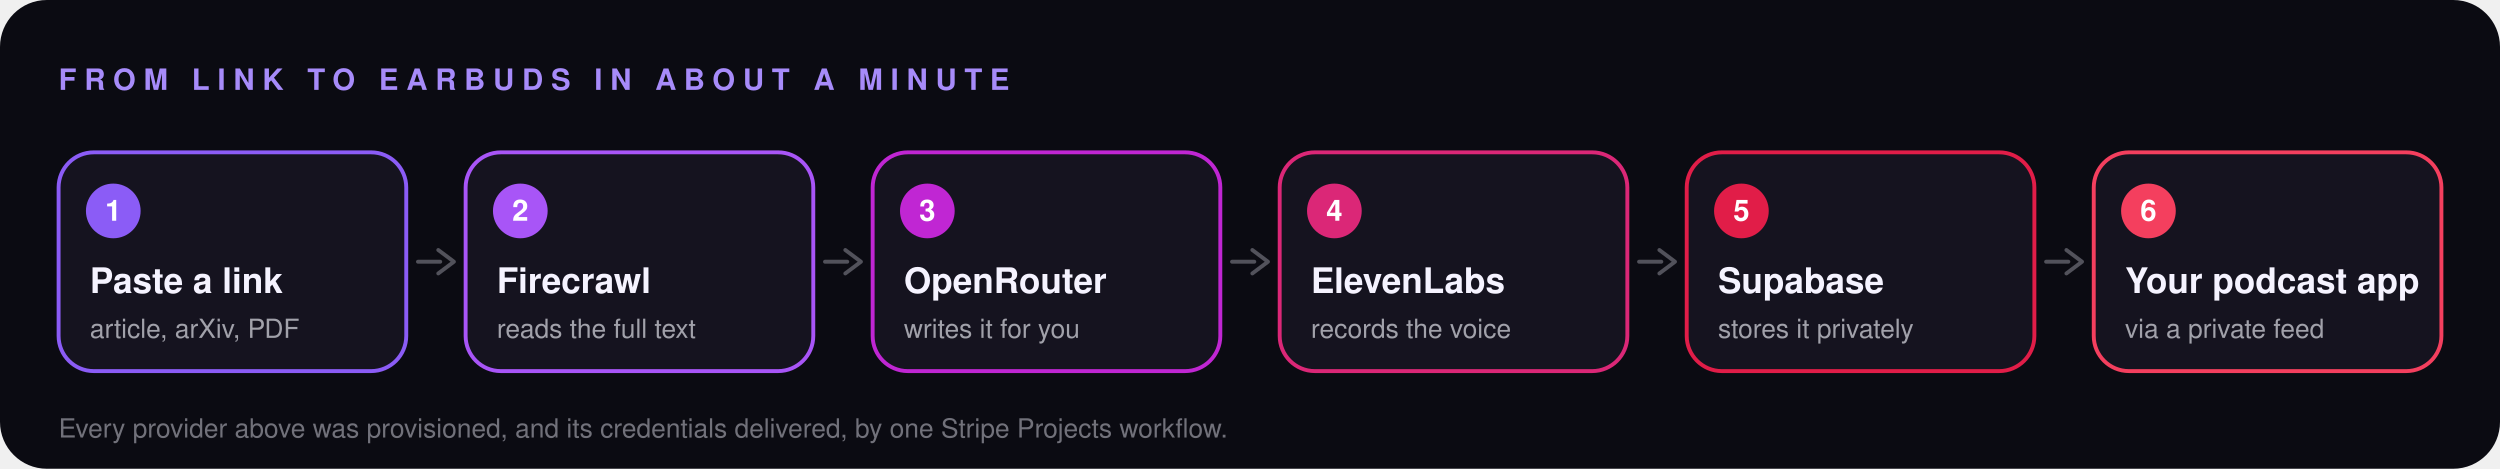
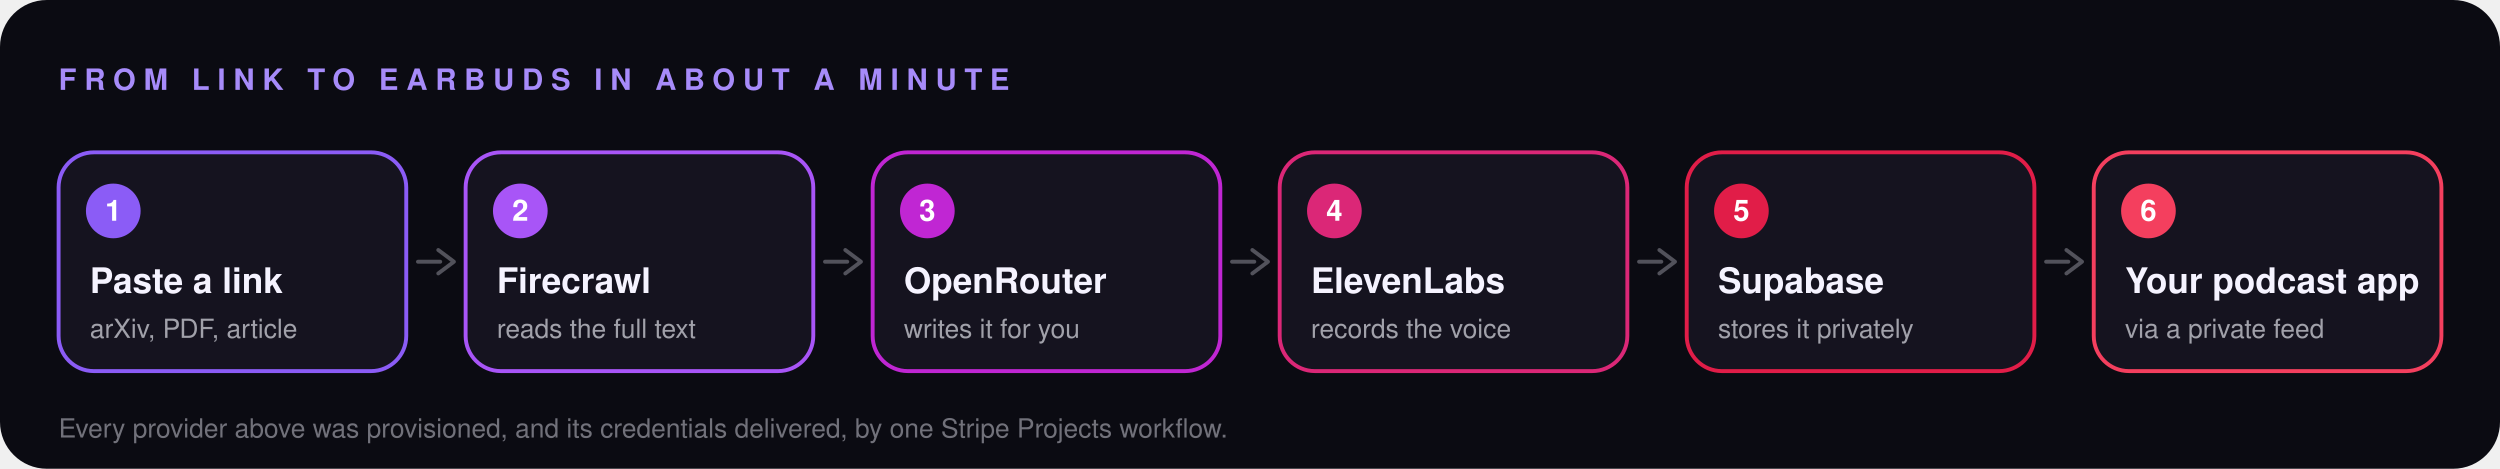
<svg xmlns="http://www.w3.org/2000/svg" viewBox="0 0 1280 240" width="1280" height="240" role="img" aria-label="How Podify works: paste a link, Firecrawl reads it, OpenRouter writes the script, ElevenLabs records it, Supabase stores it, and it arrives in your podcast app">
  <rect width="1280" height="240" rx="24" fill="#0b0b12" />
  <g font-family="ui-sans-serif, -apple-system, 'Segoe UI', Helvetica, Arial, sans-serif">
    <text x="30" y="46" font-size="15" letter-spacing="4" fill="#a78bfa" font-weight="600">FROM LINK TO EARBUDS IN ABOUT A MINUTE</text>
    <g>
      <rect x="30.0" y="78" width="178" height="112" rx="18" fill="#15131f" stroke="#8b5cf6" stroke-width="2" />
      <circle cx="58.0" cy="108" r="14" fill="#8b5cf6" />
      <text x="58.0" y="113" font-size="15" font-weight="700" fill="#fff" text-anchor="middle">1</text>
      <text x="46.0" y="150" font-size="18" font-weight="700" fill="#f5f3ff">Paste a link</text>
-       <text x="46.0" y="173" font-size="13.5" fill="#a1a1aa">article, arXiv, PDF</text>
+       <text x="46.0" y="173" font-size="13.5" fill="#a1a1aa">arXiv, PDF, article</text>
    </g>
    <path d="M214.0 134 H225.4" stroke="#52525b" stroke-width="2" stroke-linecap="round" />
    <path d="M224.4 128 L232.4 134 L224.4 140" fill="none" stroke="#52525b" stroke-width="2" stroke-linecap="round" stroke-linejoin="round" />
    <g>
      <rect x="238.4" y="78" width="178" height="112" rx="18" fill="#15131f" stroke="#a855f7" stroke-width="2" />
      <circle cx="266.4" cy="108" r="14" fill="#a855f7" />
      <text x="266.4" y="113" font-size="15" font-weight="700" fill="#fff" text-anchor="middle">2</text>
      <text x="254.4" y="150" font-size="18" font-weight="700" fill="#f5f3ff">Firecrawl</text>
      <text x="254.4" y="173" font-size="13.5" fill="#a1a1aa">reads the full text</text>
    </g>
    <path d="M422.4 134 H433.8" stroke="#52525b" stroke-width="2" stroke-linecap="round" />
    <path d="M432.8 128 L440.8 134 L432.8 140" fill="none" stroke="#52525b" stroke-width="2" stroke-linecap="round" stroke-linejoin="round" />
    <g>
      <rect x="446.8" y="78" width="178" height="112" rx="18" fill="#15131f" stroke="#c026d3" stroke-width="2" />
      <circle cx="474.8" cy="108" r="14" fill="#c026d3" />
      <text x="474.8" y="113" font-size="15" font-weight="700" fill="#fff" text-anchor="middle">3</text>
      <text x="462.8" y="150" font-size="18" font-weight="700" fill="#f5f3ff">OpenRouter</text>
      <text x="462.8" y="173" font-size="13.5" fill="#a1a1aa">writes it for you</text>
    </g>
    <path d="M630.8 134 H642.2" stroke="#52525b" stroke-width="2" stroke-linecap="round" />
    <path d="M641.2 128 L649.2 134 L641.2 140" fill="none" stroke="#52525b" stroke-width="2" stroke-linecap="round" stroke-linejoin="round" />
    <g>
      <rect x="655.2" y="78" width="178" height="112" rx="18" fill="#15131f" stroke="#db2777" stroke-width="2" />
      <circle cx="683.2" cy="108" r="14" fill="#db2777" />
      <text x="683.2" y="113" font-size="15" font-weight="700" fill="#fff" text-anchor="middle">4</text>
      <text x="671.2" y="150" font-size="18" font-weight="700" fill="#f5f3ff">ElevenLabs</text>
      <text x="671.2" y="173" font-size="13.5" fill="#a1a1aa">records the voice</text>
    </g>
    <path d="M839.2 134 H850.6" stroke="#52525b" stroke-width="2" stroke-linecap="round" />
    <path d="M849.6 128 L857.6 134 L849.6 140" fill="none" stroke="#52525b" stroke-width="2" stroke-linecap="round" stroke-linejoin="round" />
    <g>
      <rect x="863.6" y="78" width="178" height="112" rx="18" fill="#15131f" stroke="#e11d48" stroke-width="2" />
      <circle cx="891.6" cy="108" r="14" fill="#e11d48" />
      <text x="891.6" y="113" font-size="15" font-weight="700" fill="#fff" text-anchor="middle">5</text>
      <text x="879.6" y="150" font-size="18" font-weight="700" fill="#f5f3ff">Supabase</text>
      <text x="879.6" y="173" font-size="13.5" fill="#a1a1aa">stores it privately</text>
    </g>
    <path d="M1047.6 134 H1059.0" stroke="#52525b" stroke-width="2" stroke-linecap="round" />
    <path d="M1058.0 128 L1066.0 134 L1058.0 140" fill="none" stroke="#52525b" stroke-width="2" stroke-linecap="round" stroke-linejoin="round" />
    <g>
      <rect x="1072.0" y="78" width="178" height="112" rx="18" fill="#15131f" stroke="#f43f5e" stroke-width="2" />
      <circle cx="1100.0" cy="108" r="14" fill="#f43f5e" />
      <text x="1100.0" y="113" font-size="15" font-weight="700" fill="#fff" text-anchor="middle">6</text>
      <text x="1088.0" y="150" font-size="18" font-weight="700" fill="#f5f3ff">Your podcast app</text>
      <text x="1088.0" y="173" font-size="13.5" fill="#a1a1aa">via a private feed</text>
    </g>
    <text x="30" y="224" font-size="13.5" fill="#71717a">Every provider above was provisioned, and its credentials delivered, by one Stripe Projects workflow.</text>
  </g>
</svg>
